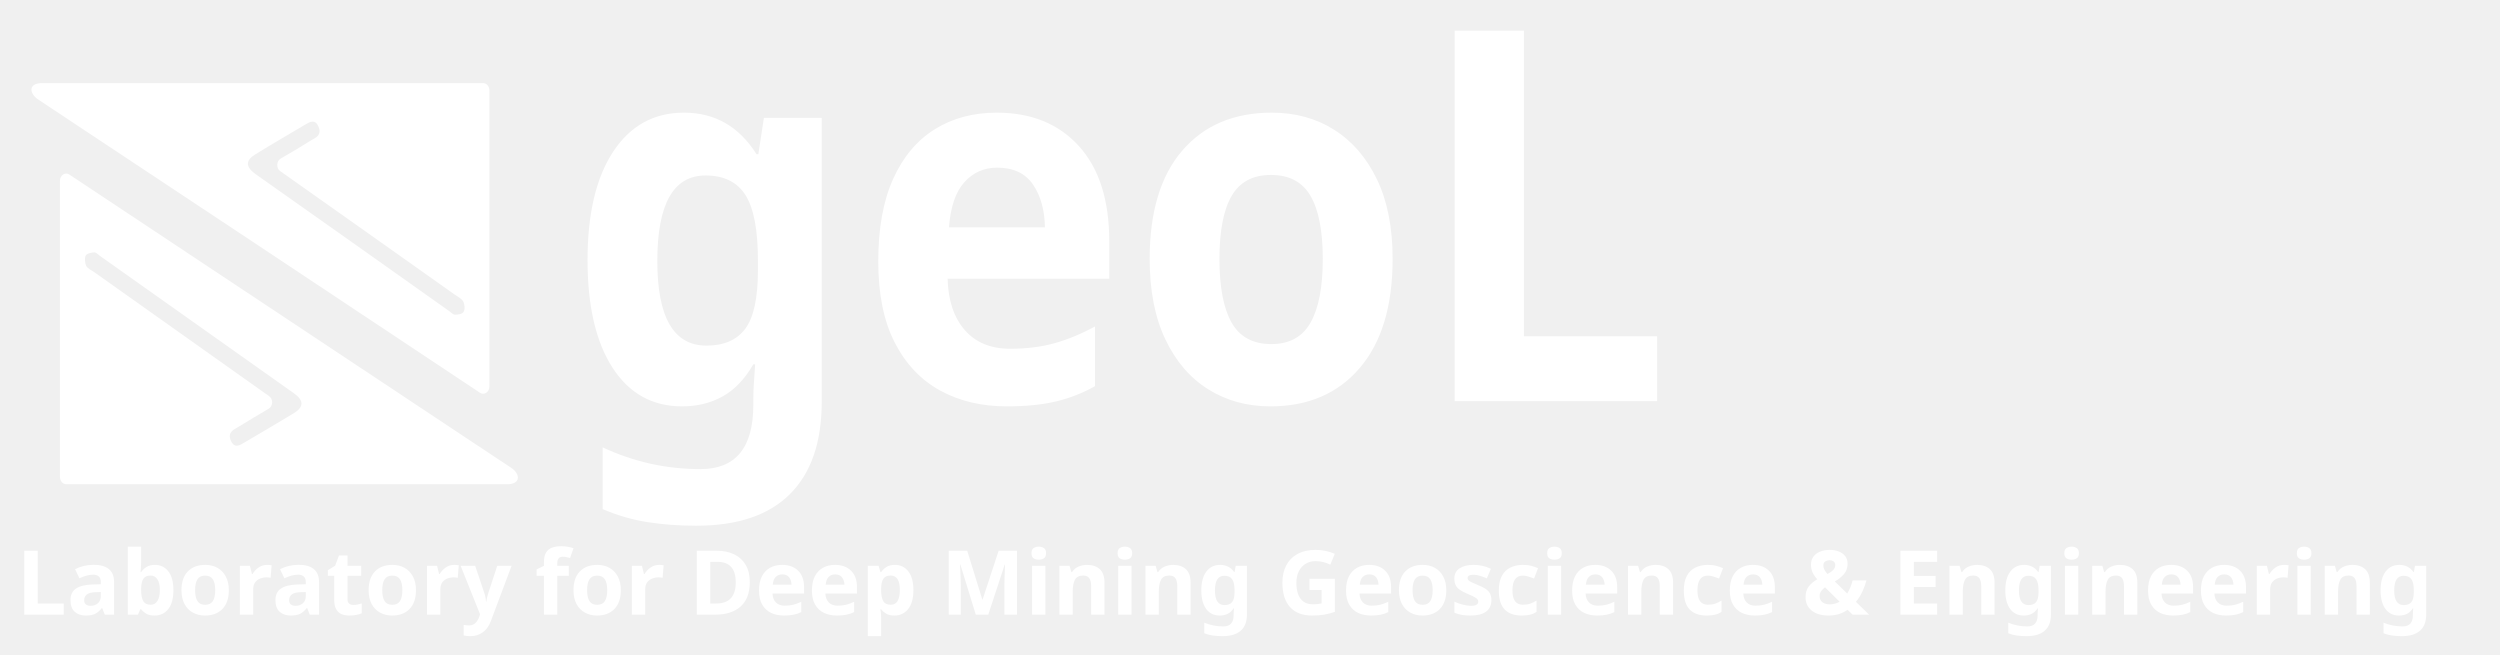
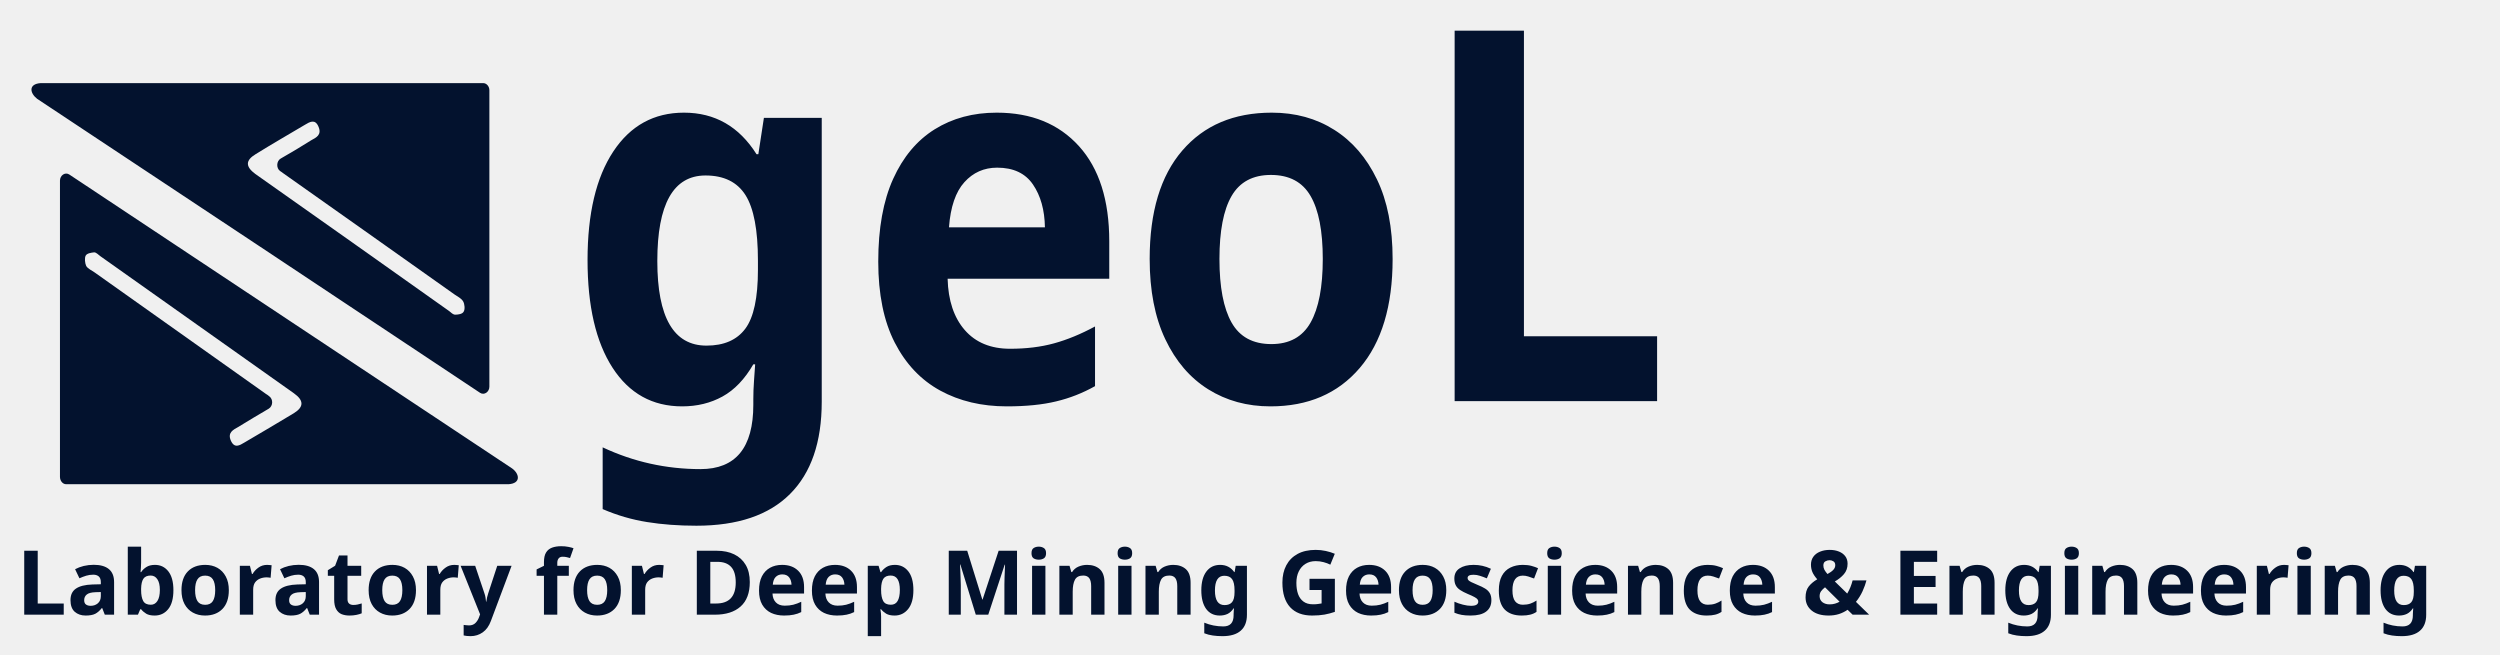
<svg xmlns="http://www.w3.org/2000/svg" width="542mm" height="142mm" viewBox="24 14 542 142" version="1.1" id="svg750" xml:space="preserve">
  <defs id="defs747" />
  <g id="layer1" transform="translate(-36.75744,-1.917308)">
-     <path d="m 121.483,53 c -0.892,-0.641 -0.781,-2.182 0.113,-2.696 2.343,-1.348 4.52,-2.631 6.64,-3.981 1.061,-0.577 2.345,-1.153 1.564,-2.953 -0.727,-1.732 -1.898,-1.026 -2.959,-0.385 -3.572,2.119 -7.143,4.173 -10.658,6.355 -2.233,1.348 -2.233,2.698 -0.056,4.303 14.008,9.885 28.016,19.772 42.022,29.724 0.391,0.322 0.838,0.771 1.284,0.771 0.67,0 1.562,-0.13 1.842,-0.644 0.334,-0.512 0.223,-1.668 -0.113,-2.246 -0.39,-0.641 -1.171,-1.026 -1.842,-1.476 -12.333,-8.731 -24.722,-17.527 -37.109,-26.258 -0.224,-0.192 -0.447,-0.32 -0.727,-0.514 z M 69.584,33.935 h 95.93 c 0.726,0 1.341,0.705 1.341,1.54 v 64.264 c 0,1.153 -1.118,1.925 -2.009,1.348 C 132.701,79.708 100.779,58.521 68.803,37.337 67.239,36.117 66.849,34.127 69.584,33.935 Z" style="fill:#ffffff;fill-opacity:1;fill-rule:nonzero;stroke:none;stroke-width:0.499" id="path4164" />
-     <path d="m 119.126,101.828 c 0.894,0.641 0.838,2.117 -0.111,2.696 -2.289,1.348 -4.465,2.631 -6.641,3.979 -1.005,0.579 -2.343,1.156 -1.563,2.955 0.781,1.732 1.896,1.026 2.958,0.385 3.571,-2.119 7.143,-4.173 10.714,-6.355 2.176,-1.35 2.176,-2.761 0,-4.303 -14.006,-9.887 -27.958,-19.836 -41.966,-29.724 -0.447,-0.322 -0.894,-0.834 -1.339,-0.834 -0.614,0.063 -1.562,0.192 -1.842,0.706 -0.28,0.512 -0.167,1.668 0.111,2.246 0.391,0.642 1.228,0.964 1.842,1.413 12.389,8.794 24.722,17.525 37.112,26.321 0.223,0.127 0.501,0.32 0.725,0.514 z m 51.901,19.066 H 75.095 c -0.725,0 -1.338,-0.707 -1.338,-1.605 V 55.09 c 0,-1.156 1.115,-1.925 2.009,-1.348 32.145,21.314 64.121,42.565 96.042,63.75 1.563,1.156 1.953,3.21 -0.781,3.403 z" style="fill:#ffffff;fill-opacity:1;fill-rule:nonzero;stroke:none;stroke-width:0.499" id="path4166" />
-     <text xml:space="preserve" style="font-style:normal;font-variant:normal;font-weight:800;font-stretch:normal;font-size:105.833px;font-family:Montserrat;-inkscape-font-specification:'Montserrat Ultra-Bold';fill:#ffffff;fill-opacity:1;stroke:#000000;stroke-width:0;stroke-linejoin:round;stroke-dasharray:none;stroke-dashoffset:0" x="195.212" y="96.796" id="text4886" transform="scale(0.940795,1.062931)">
-       <tspan id="tspan4884" style="font-style:normal;font-variant:normal;font-weight:bold;font-stretch:normal;font-size:105.833px;font-family:Montserrat;-inkscape-font-specification:'Montserrat Bold';fill:#ffffff;fill-opacity:1;stroke-width:0;stroke-linejoin:round;stroke-dasharray:none;stroke-dashoffset:0" x="195.212" y="96.796">geoL</tspan>
+     <path d="m 121.483,53 c -0.892,-0.641 -0.781,-2.182 0.113,-2.696 2.343,-1.348 4.52,-2.631 6.64,-3.981 1.061,-0.577 2.345,-1.153 1.564,-2.953 -0.727,-1.732 -1.898,-1.026 -2.959,-0.385 -3.572,2.119 -7.143,4.173 -10.658,6.355 -2.233,1.348 -2.233,2.698 -0.056,4.303 14.008,9.885 28.016,19.772 42.022,29.724 0.391,0.322 0.838,0.771 1.284,0.771 0.67,0 1.562,-0.13 1.842,-0.644 0.334,-0.512 0.223,-1.668 -0.113,-2.246 -0.39,-0.641 -1.171,-1.026 -1.842,-1.476 -12.333,-8.731 -24.722,-17.527 -37.109,-26.258 -0.224,-0.192 -0.447,-0.32 -0.727,-0.514 z M 69.584,33.935 h 95.93 c 0.726,0 1.341,0.705 1.341,1.54 v 64.264 c 0,1.153 -1.118,1.925 -2.009,1.348 C 132.701,79.708 100.779,58.521 68.803,37.337 67.239,36.117 66.849,34.127 69.584,33.935 Z" style="fill:#03122E;fill-opacity:1;fill-rule:nonzero;stroke:none;stroke-width:0.499" id="path4164" />
+     <path d="m 119.126,101.828 c 0.894,0.641 0.838,2.117 -0.111,2.696 -2.289,1.348 -4.465,2.631 -6.641,3.979 -1.005,0.579 -2.343,1.156 -1.563,2.955 0.781,1.732 1.896,1.026 2.958,0.385 3.571,-2.119 7.143,-4.173 10.714,-6.355 2.176,-1.35 2.176,-2.761 0,-4.303 -14.006,-9.887 -27.958,-19.836 -41.966,-29.724 -0.447,-0.322 -0.894,-0.834 -1.339,-0.834 -0.614,0.063 -1.562,0.192 -1.842,0.706 -0.28,0.512 -0.167,1.668 0.111,2.246 0.391,0.642 1.228,0.964 1.842,1.413 12.389,8.794 24.722,17.525 37.112,26.321 0.223,0.127 0.501,0.32 0.725,0.514 z m 51.901,19.066 H 75.095 c -0.725,0 -1.338,-0.707 -1.338,-1.605 V 55.09 c 0,-1.156 1.115,-1.925 2.009,-1.348 32.145,21.314 64.121,42.565 96.042,63.75 1.563,1.156 1.953,3.21 -0.781,3.403 z" style="fill:#03122E;fill-opacity:1;fill-rule:nonzero;stroke:none;stroke-width:0.499" id="path4166" />
+     <text xml:space="preserve" style="font-style:normal;font-variant:normal;font-weight:800;font-stretch:normal;font-size:105.833px;font-family:Montserrat;-inkscape-font-specification:'Montserrat Ultra-Bold';fill:#03122E;fill-opacity:1;stroke:#000000;stroke-width:0;stroke-linejoin:round;stroke-dasharray:none;stroke-dashoffset:0" x="195.212" y="96.796" id="text4886" transform="scale(0.940795,1.062931)">
+       <tspan id="tspan4884" style="font-style:normal;font-variant:normal;font-weight:bold;font-stretch:normal;font-size:105.833px;font-family:Montserrat;-inkscape-font-specification:'Montserrat Bold';fill:#03122E;fill-opacity:1;stroke-width:0;stroke-linejoin:round;stroke-dasharray:none;stroke-dashoffset:0" x="195.212" y="96.796">geoL</tspan>
    </text>
-     <text xml:space="preserve" style="font-style:normal;font-variant:normal;font-weight:normal;font-stretch:normal;font-size:19.403px;font-family:'Myriad Pro';-inkscape-font-specification:'Myriad Pro';fill:#ffffff;fill-opacity:1;stroke:#000000;stroke-width:0;stroke-linejoin:bevel;stroke-dasharray:none;stroke-dashoffset:0" x="64.261" y="124.927" id="text7735">
-       <tspan id="tspan7733" style="font-style:normal;font-variant:normal;font-weight:600;font-stretch:semi-condensed;font-size:19.403px;font-family:'Myriad Pro';-inkscape-font-specification:'Myriad Pro Semi-Bold Semi-Condensed';fill:#ffffff;fill-opacity:1;stroke-width:0;stroke-dasharray:none" x="64.261" y="124.927" />
-       <tspan style="font-style:normal;font-variant:normal;font-weight:600;font-stretch:semi-condensed;font-size:19.403px;font-family:'Myriad Pro';-inkscape-font-specification:'Myriad Pro Semi-Bold Semi-Condensed';fill:#ffffff;fill-opacity:1;stroke-width:0;stroke-dasharray:none" x="64.261" y="149.181" id="tspan397">Laboratory for Deep Mining Geoscience &amp; Engineering</tspan>
+     <text xml:space="preserve" style="font-style:normal;font-variant:normal;font-weight:normal;font-stretch:normal;font-size:19.403px;font-family:'Myriad Pro';-inkscape-font-specification:'Myriad Pro';fill:#03122E;fill-opacity:1;stroke:#000000;stroke-width:0;stroke-linejoin:bevel;stroke-dasharray:none;stroke-dashoffset:0" x="64.261" y="124.927" id="text7735">
+       <tspan id="tspan7733" style="font-style:normal;font-variant:normal;font-weight:600;font-stretch:semi-condensed;font-size:19.403px;font-family:'Myriad Pro';-inkscape-font-specification:'Myriad Pro Semi-Bold Semi-Condensed';fill:#03122E;fill-opacity:1;stroke-width:0;stroke-dasharray:none" x="64.261" y="124.927" />
+       <tspan style="font-style:normal;font-variant:normal;font-weight:600;font-stretch:semi-condensed;font-size:19.403px;font-family:'Myriad Pro';-inkscape-font-specification:'Myriad Pro Semi-Bold Semi-Condensed';fill:#03122E;fill-opacity:1;stroke-width:0;stroke-dasharray:none" x="64.261" y="149.181" id="tspan397">Laboratory for Deep Mining Geoscience &amp; Engineering</tspan>
    </text>
  </g>
</svg>
